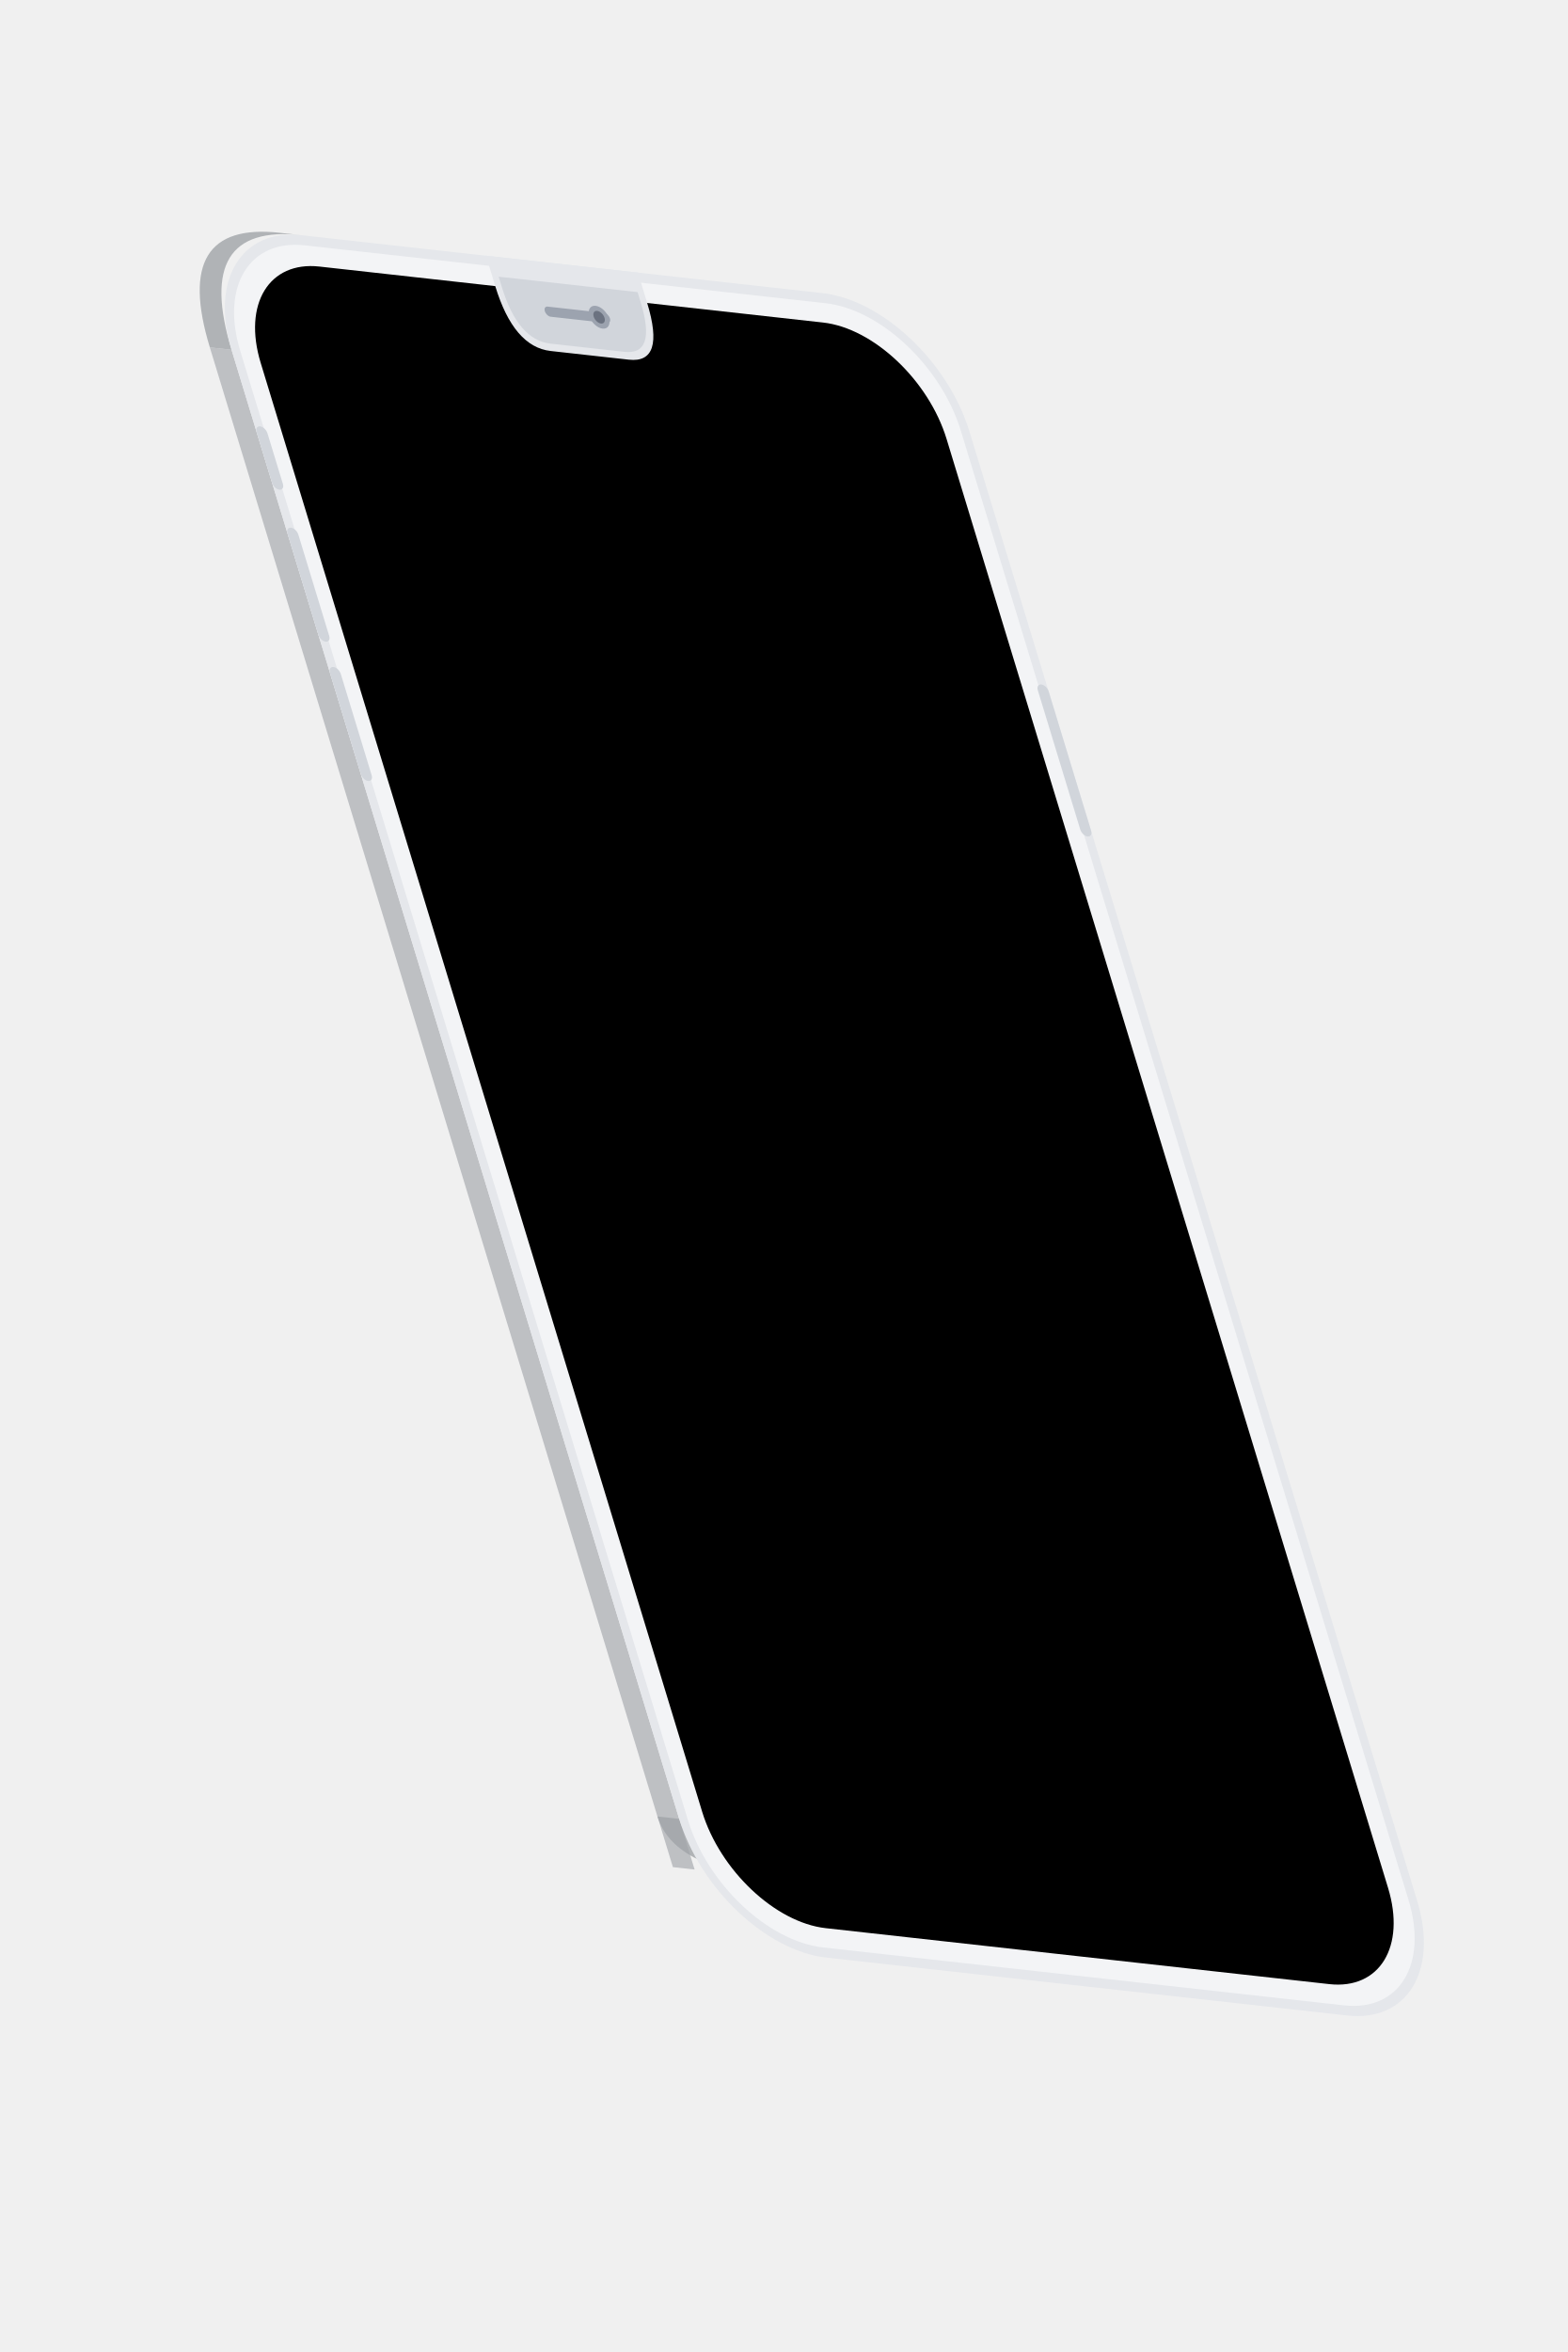
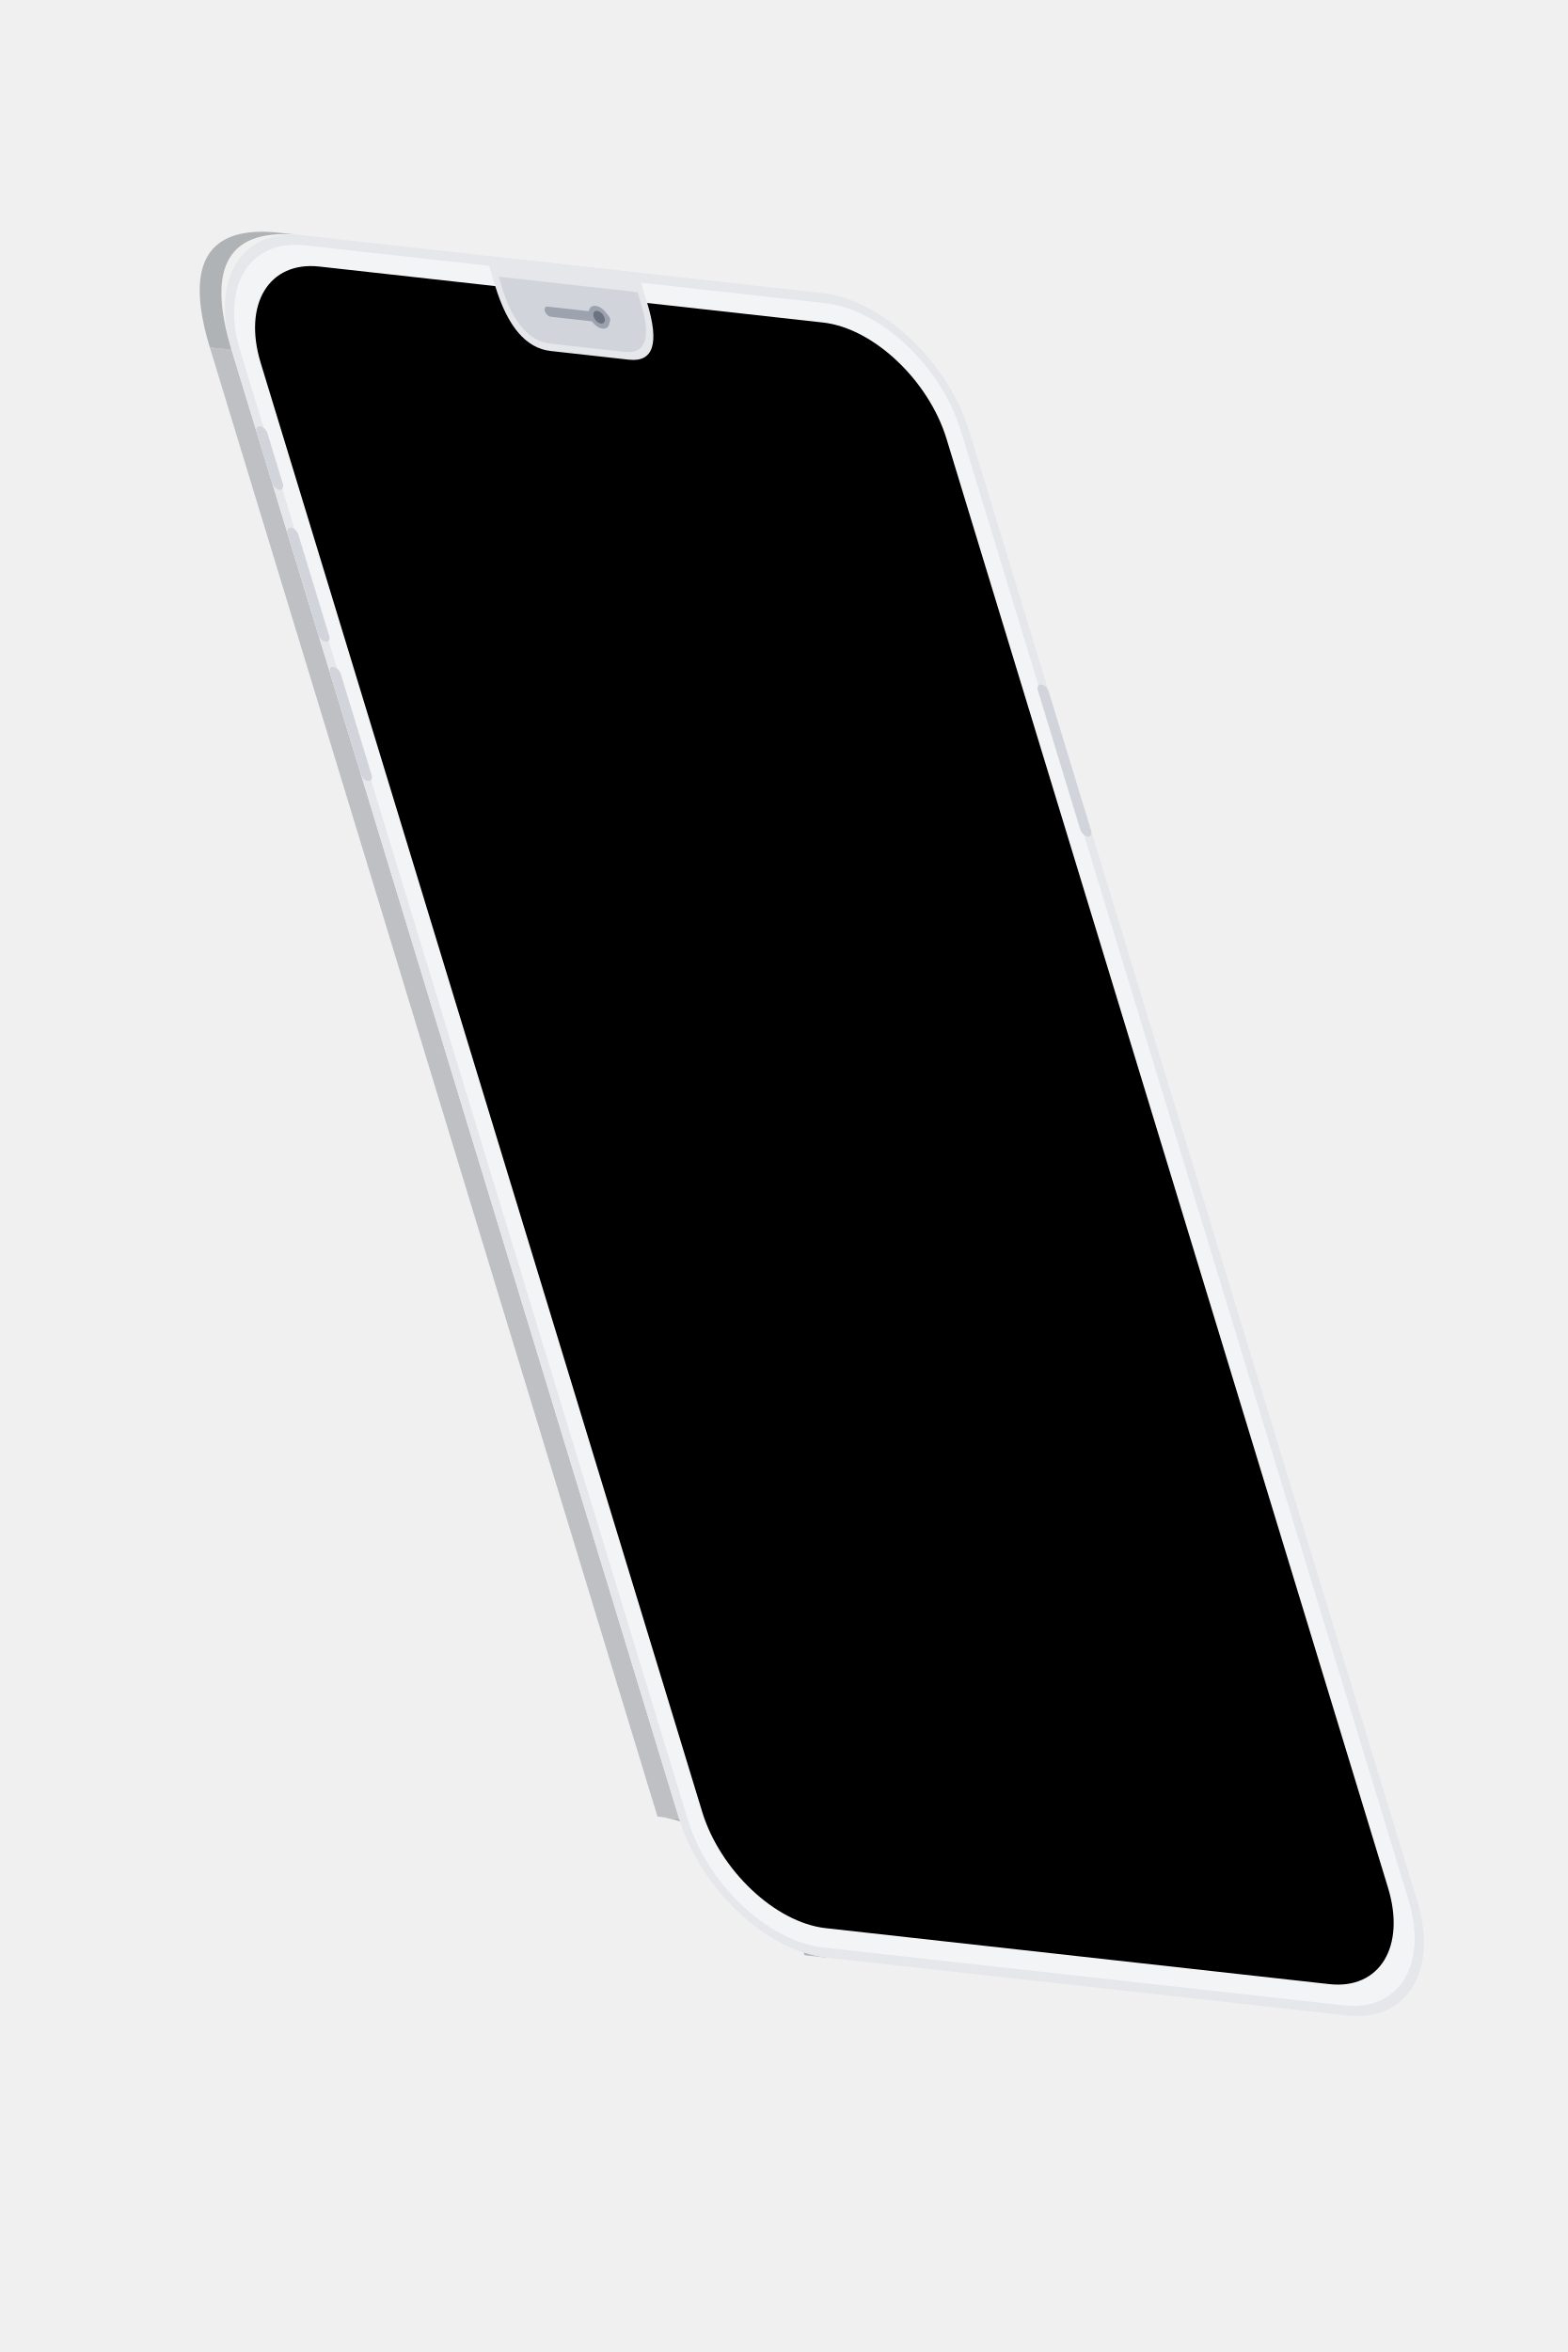
<svg xmlns="http://www.w3.org/2000/svg" width="500" height="750" viewBox="0 0 650 950" fill="none">
  <g transform="matrix(0.9, 0.1, 0.32, 1.05, 80, 80)">
    <g>
-       <path d="M 0 50 L -10 50 L -10 650 L 0 650 L 0 50 Z" fill="#B8BABE" opacity="0.9" />
+       <path d="M 0 50 L -10 50 L -10 630 L 0 630 L 0 50 Z" fill="#B8BABE" opacity="0.9" />
      <path d="M 0 50 Q 0 0, 50 0 L 40 0 Q -10 0, -10 50 L 0 50 Z" fill="#A0A4A8" opacity="0.8" />
-       <path d="M 0 630 L -10 630 Q -10 650, 35 650 L 45 650 Q 0 650, 0 630 Z" fill="#A0A4A8" opacity="0.8" />
+       <path d="M 0 630 L -10 630 A 50 50 0 0 1 40 680 L 50 680 A 50 50 0 0 0 0 630 Z" fill="#A0A4A8" opacity="0.8" />
    </g>
    <rect x="0" y="0" width="340" height="680" rx="50" fill="#E5E7EB" />
    <rect x="4" y="4" width="332" height="672" rx="46" fill="#F3F4F6" />
    <g>
      <rect x="12" y="12" width="316" height="656" rx="42" fill="#000000" />
      <mask id="screen-mask-right-white">
        <rect x="12" y="12" width="316" height="656" rx="42" fill="white" />
        <path d="M 135 12 Q 135 32, 152 32 L 188 32 Q 205 32, 205 12 Z" fill="black" />
      </mask>
      <image x="12" y="12" width="316" height="656" href="" preserveAspectRatio="xMidYMid slice" mask="url(#screen-mask-right-white)" />
      <rect x="12" y="12" width="316" height="656" rx="42" fill="transparent" mask="url(#screen-mask-right-white)" />
    </g>
    <g>
      <path d="M 135 12 Q 135 36, 152 36 L 188 36 Q 205 36, 205 12 L 205 0 L 135 0 Z" fill="#E5E7EB" />
      <path d="M 138 12 Q 138 33, 153 33 L 187 33 Q 202 33, 202 12 L 202 8 L 138 8 Z" fill="#D1D5DB" />
      <rect x="155" y="18" width="30" height="4" rx="2" fill="#9CA3AF" />
      <circle cx="180" cy="20" r="4.5" fill="#9CA3AF" />
      <circle cx="180" cy="20" r="2.5" fill="#6B7280" />
    </g>
    <rect x="335" y="150" width="5" height="60" rx="2.5" fill="#D1D5DB" />
    <rect x="0" y="120" width="5" height="45" rx="2.5" fill="#D1D5DB" />
    <rect x="0" y="175" width="5" height="45" rx="2.5" fill="#D1D5DB" />
    <rect x="0" y="80" width="5" height="25" rx="2.5" fill="#D1D5DB" />
  </g>
</svg>
